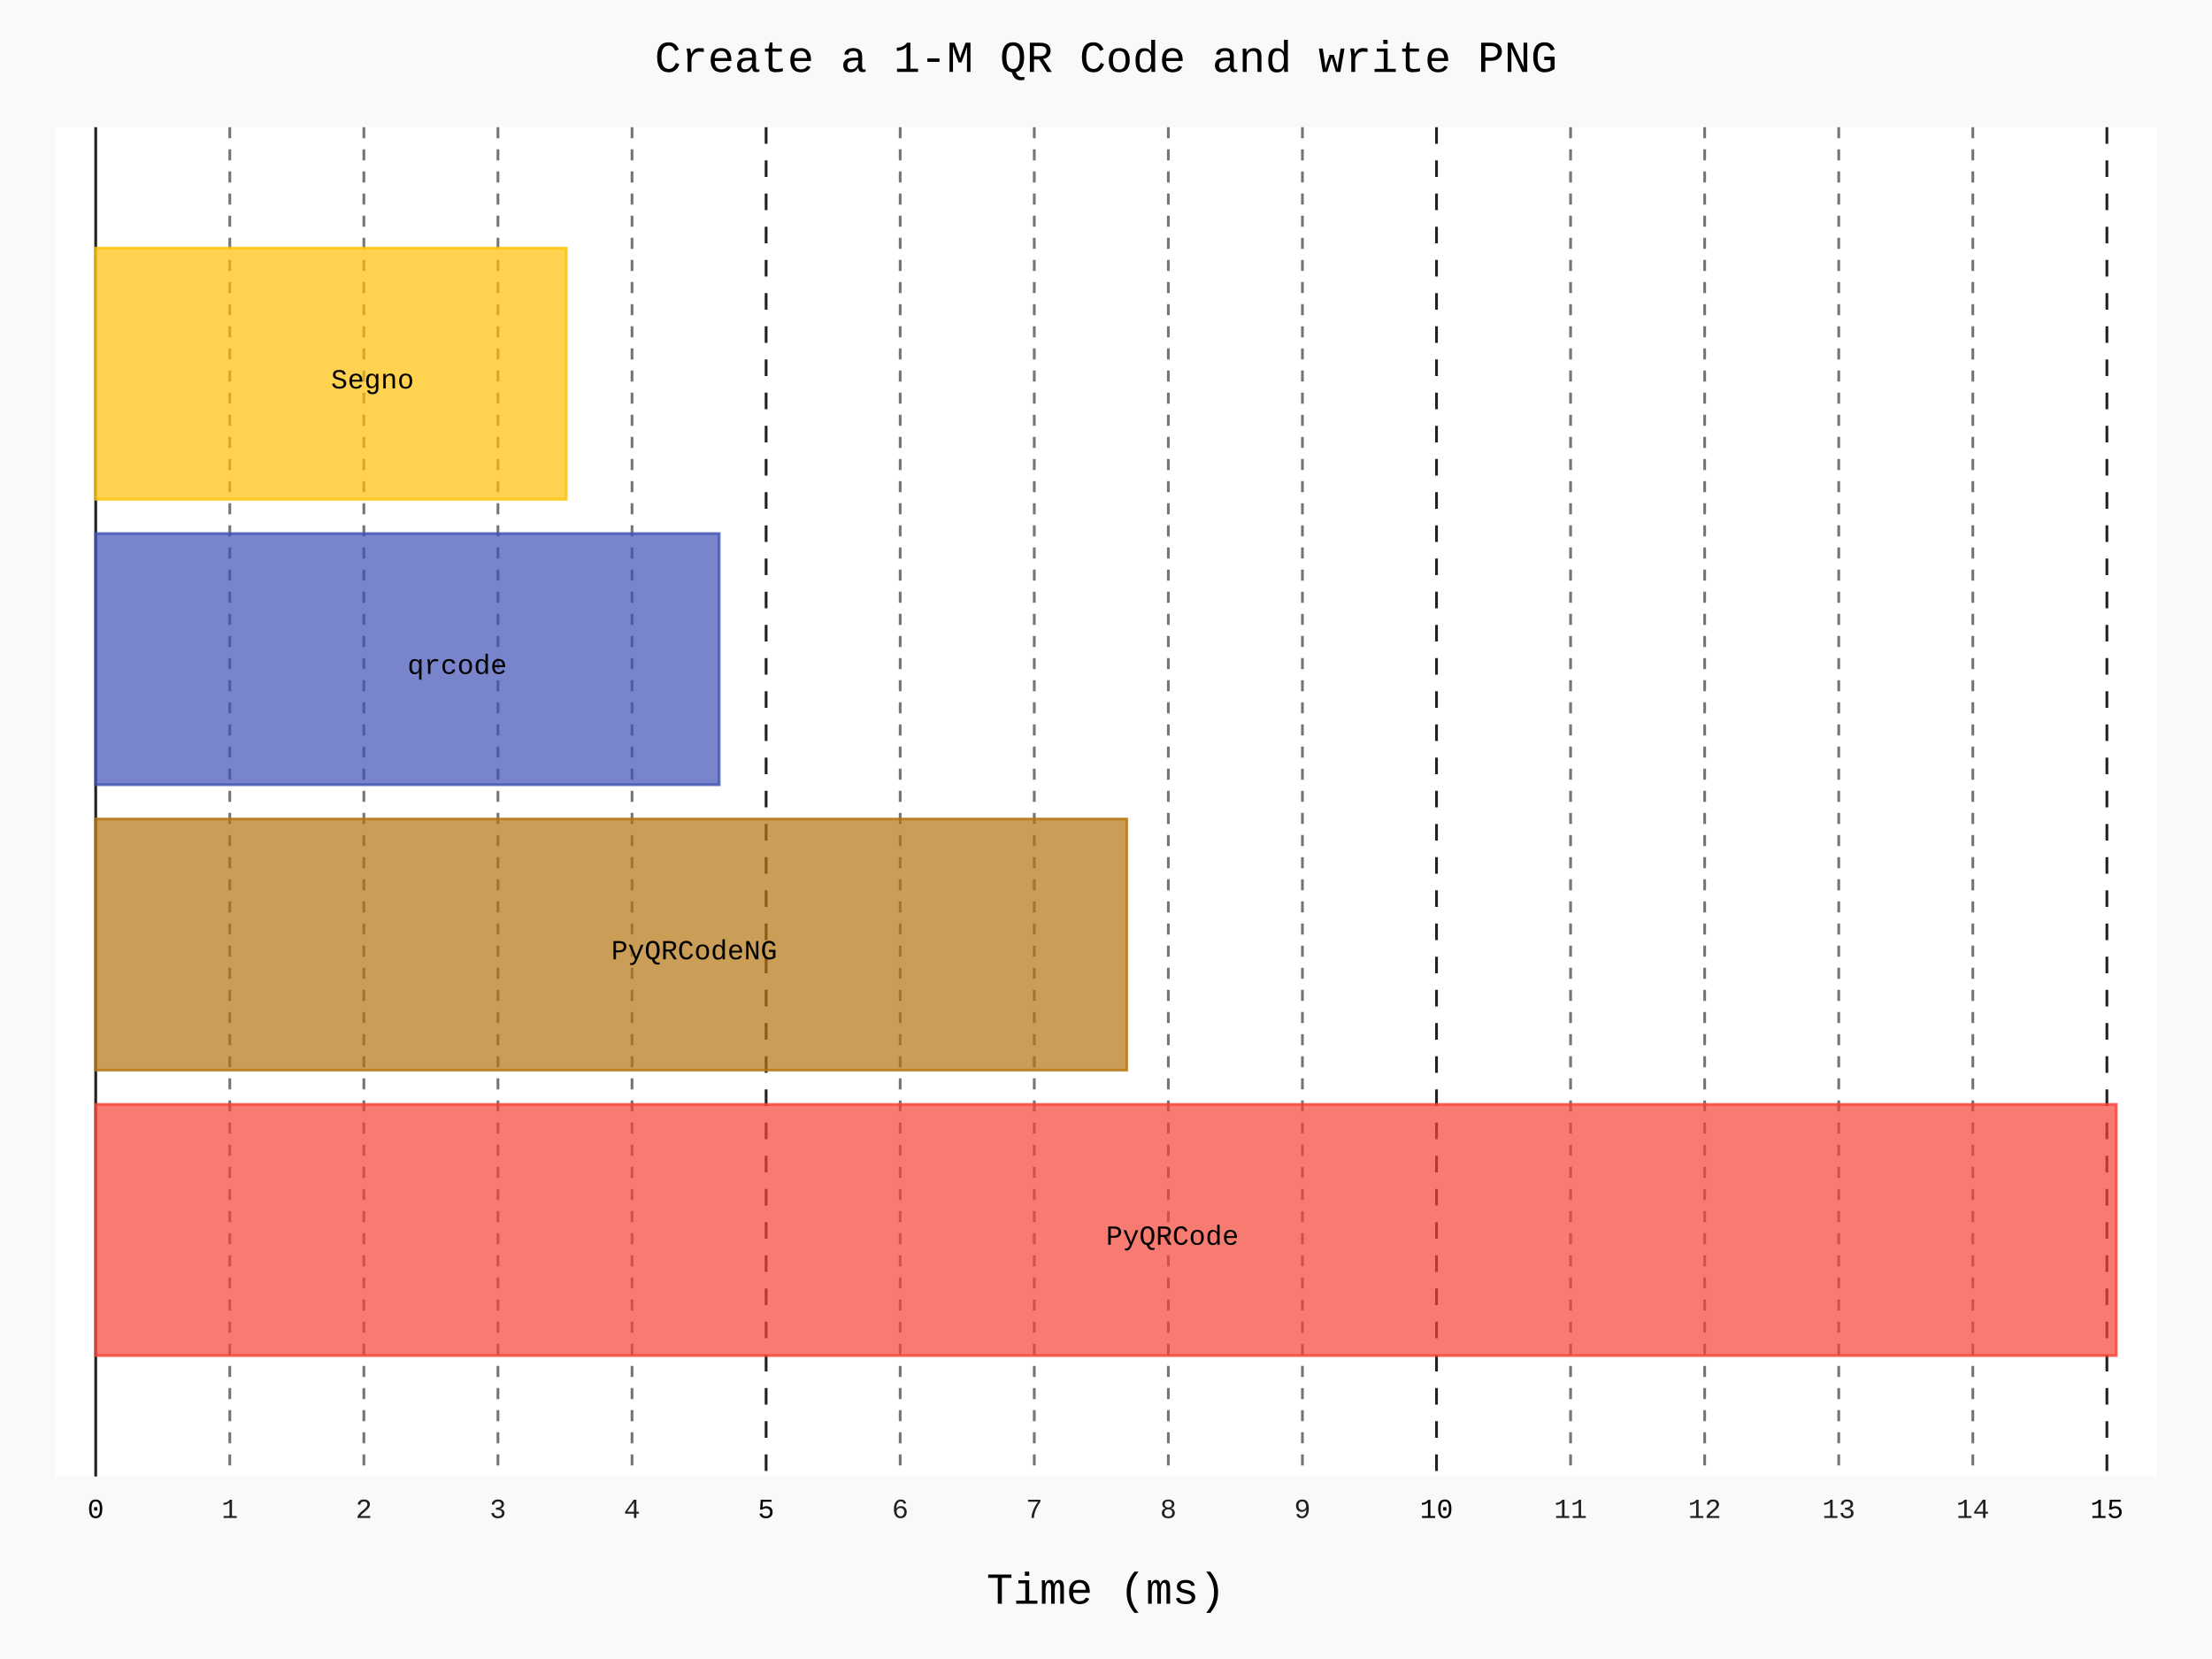
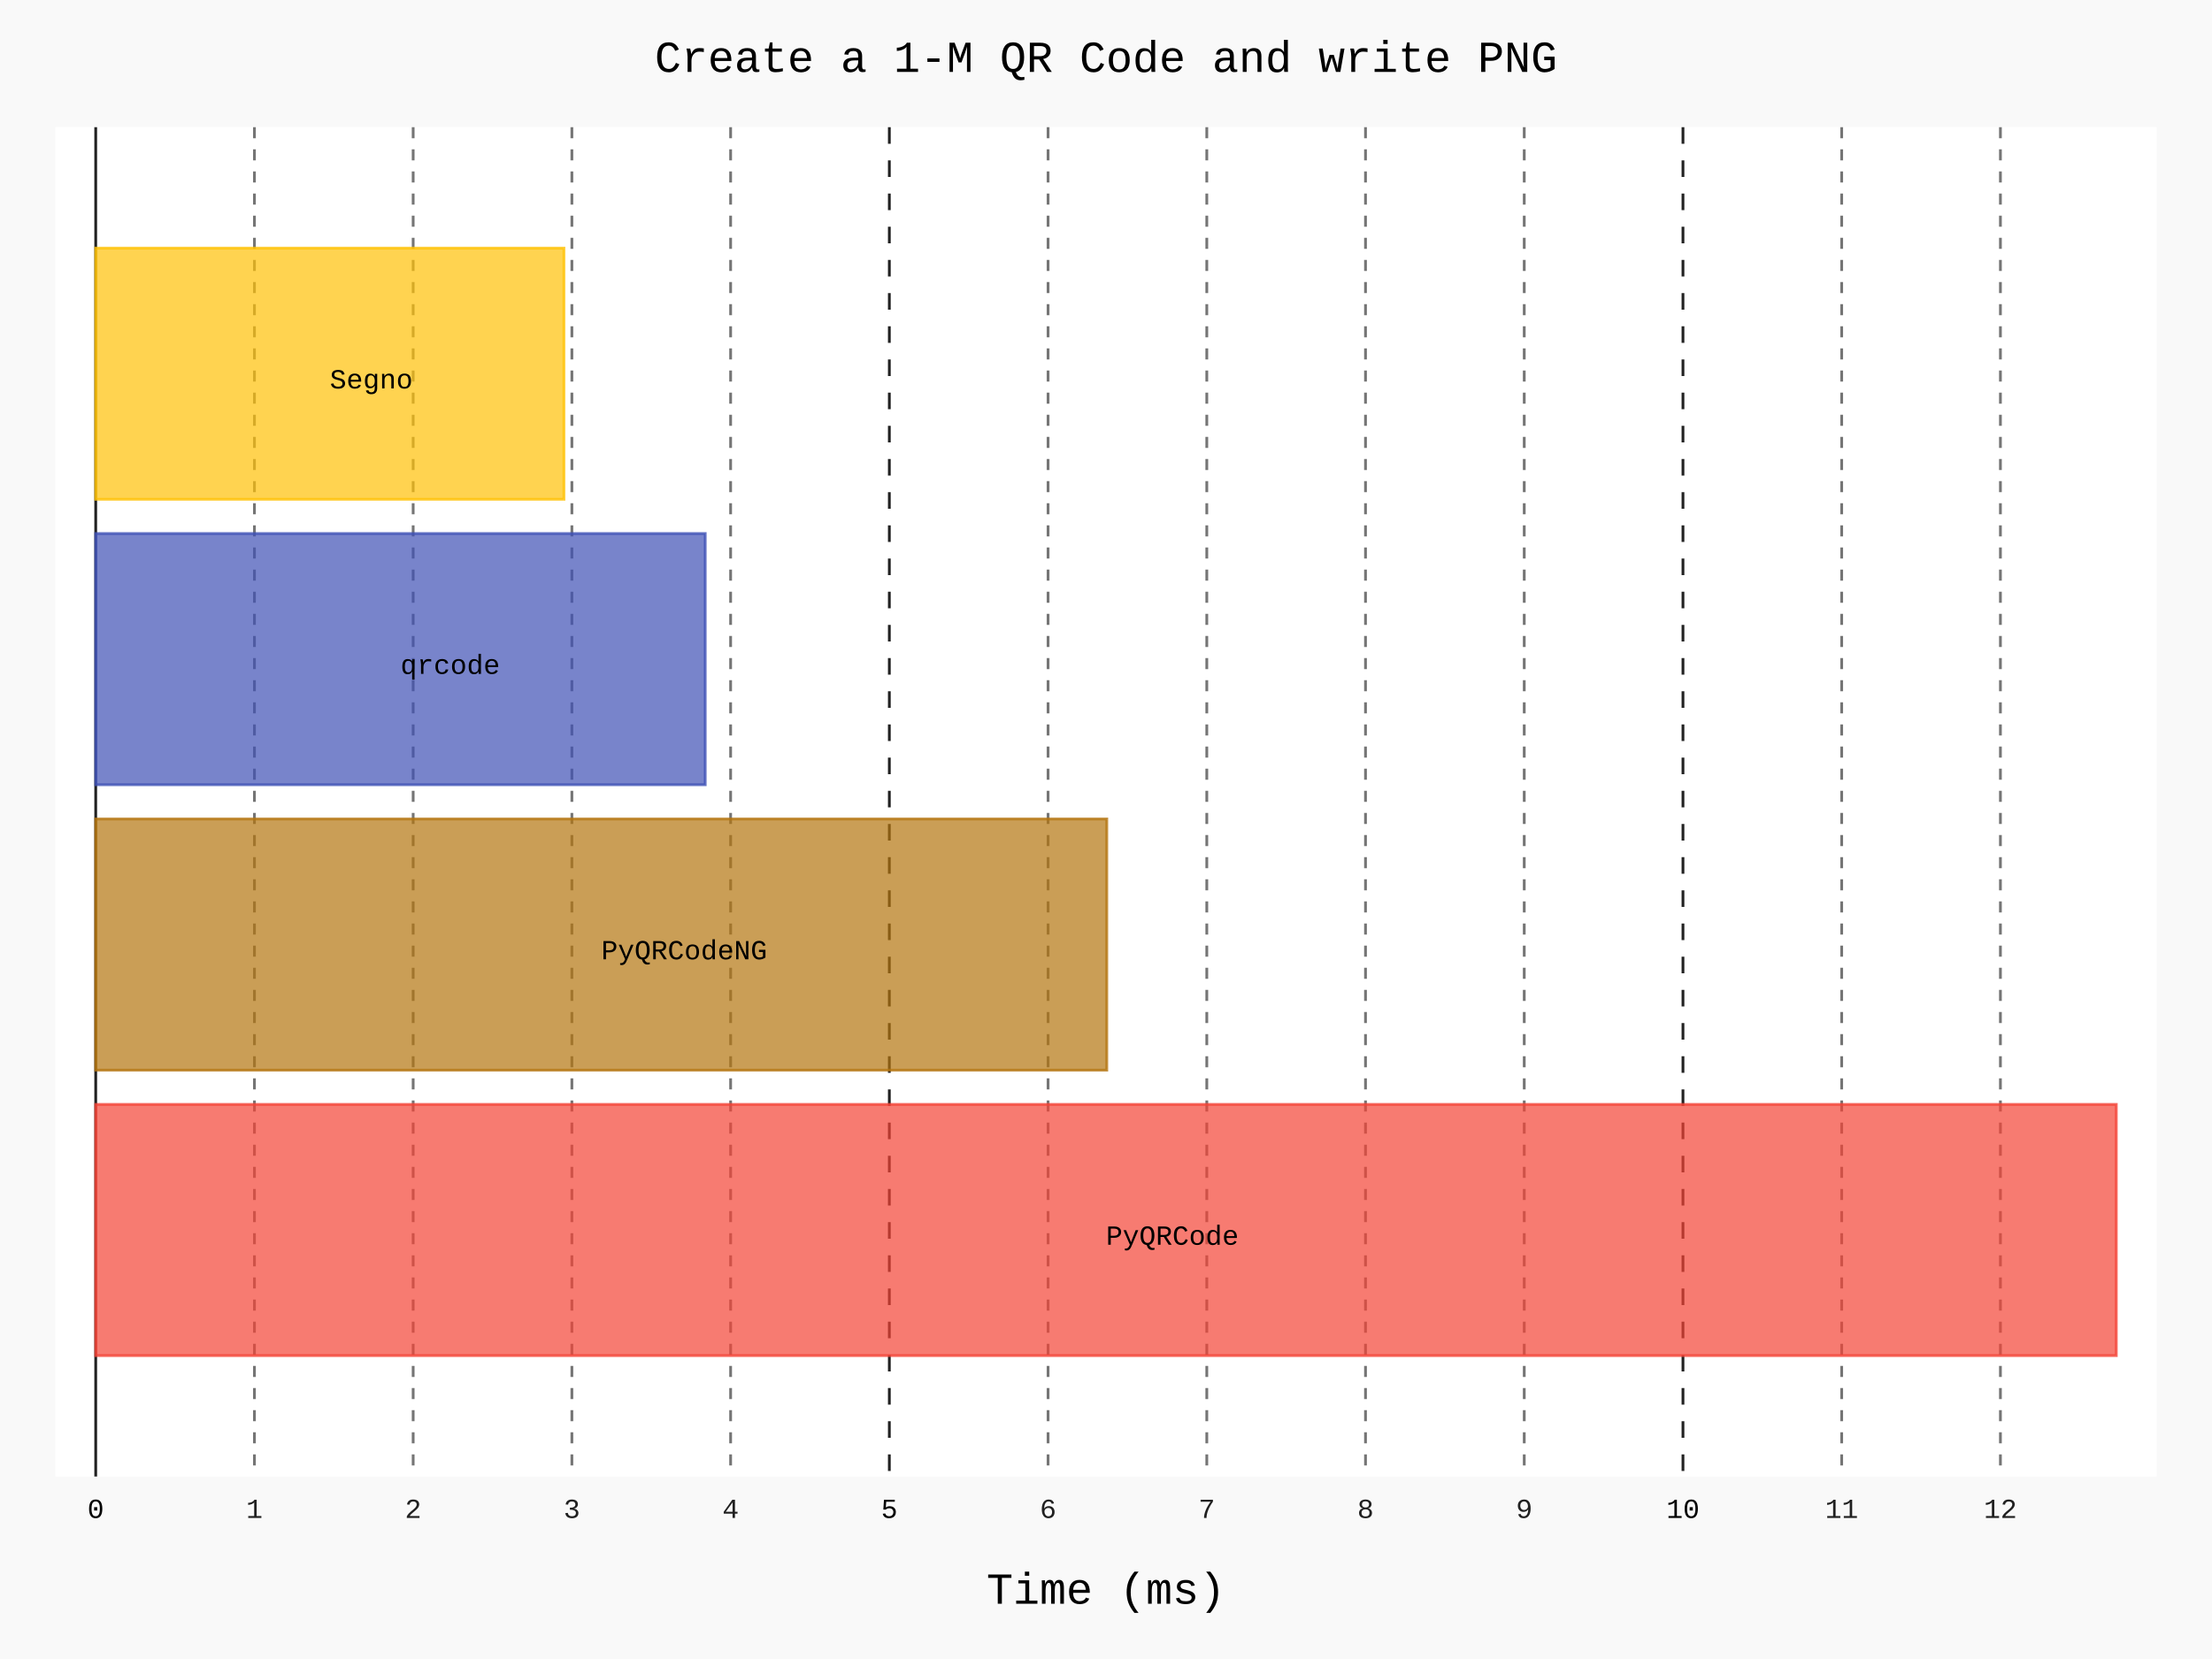
- <svg xmlns="http://www.w3.org/2000/svg" class="pygal-chart" id="chart-ca33e8fb-00ed-40c8-b36d-9d1aca648edb" viewBox="0 0 800 600">
+ <svg xmlns="http://www.w3.org/2000/svg" class="pygal-chart" id="chart-b90a8a00-e39f-4a63-a3a3-3e16b69ff8bb" viewBox="0 0 800 600">
  <defs>
-     <style type="text/css">#chart-ca33e8fb-00ed-40c8-b36d-9d1aca648edb{-webkit-user-select:none;-webkit-font-smoothing:antialiased;font-family:Consolas,"Liberation Mono",Menlo,Courier,monospace}#chart-ca33e8fb-00ed-40c8-b36d-9d1aca648edb .title{font-family:Consolas,"Liberation Mono",Menlo,Courier,monospace;font-size:16px}#chart-ca33e8fb-00ed-40c8-b36d-9d1aca648edb .legends .legend text{font-family:Consolas,"Liberation Mono",Menlo,Courier,monospace;font-size:14px}#chart-ca33e8fb-00ed-40c8-b36d-9d1aca648edb .axis text{font-family:Consolas,"Liberation Mono",Menlo,Courier,monospace;font-size:10px}#chart-ca33e8fb-00ed-40c8-b36d-9d1aca648edb .axis text.major{font-family:Consolas,"Liberation Mono",Menlo,Courier,monospace;font-size:10px}#chart-ca33e8fb-00ed-40c8-b36d-9d1aca648edb .text-overlay text.value{font-family:Consolas,"Liberation Mono",Menlo,Courier,monospace;font-size:16px}#chart-ca33e8fb-00ed-40c8-b36d-9d1aca648edb .text-overlay text.label{font-family:Consolas,"Liberation Mono",Menlo,Courier,monospace;font-size:10px}#chart-ca33e8fb-00ed-40c8-b36d-9d1aca648edb .tooltip{font-family:Consolas,"Liberation Mono",Menlo,Courier,monospace;font-size:14px}#chart-ca33e8fb-00ed-40c8-b36d-9d1aca648edb text.no_data{font-family:Consolas,"Liberation Mono",Menlo,Courier,monospace;font-size:64px}
- #chart-ca33e8fb-00ed-40c8-b36d-9d1aca648edb{background-color:rgba(249,249,249,1)}#chart-ca33e8fb-00ed-40c8-b36d-9d1aca648edb path,#chart-ca33e8fb-00ed-40c8-b36d-9d1aca648edb line,#chart-ca33e8fb-00ed-40c8-b36d-9d1aca648edb rect,#chart-ca33e8fb-00ed-40c8-b36d-9d1aca648edb circle{-webkit-transition:150ms;-moz-transition:150ms;transition:150ms}#chart-ca33e8fb-00ed-40c8-b36d-9d1aca648edb .graph &gt; .background{fill:rgba(249,249,249,1)}#chart-ca33e8fb-00ed-40c8-b36d-9d1aca648edb .plot &gt; .background{fill:rgba(255,255,255,1)}#chart-ca33e8fb-00ed-40c8-b36d-9d1aca648edb .graph{fill:rgba(0,0,0,.87)}#chart-ca33e8fb-00ed-40c8-b36d-9d1aca648edb text.no_data{fill:rgba(0,0,0,1)}#chart-ca33e8fb-00ed-40c8-b36d-9d1aca648edb .title{fill:rgba(0,0,0,1)}#chart-ca33e8fb-00ed-40c8-b36d-9d1aca648edb .legends .legend text{fill:rgba(0,0,0,.87)}#chart-ca33e8fb-00ed-40c8-b36d-9d1aca648edb .legends .legend:hover text{fill:rgba(0,0,0,1)}#chart-ca33e8fb-00ed-40c8-b36d-9d1aca648edb .axis .line{stroke:rgba(0,0,0,1)}#chart-ca33e8fb-00ed-40c8-b36d-9d1aca648edb .axis .guide.line{stroke:rgba(0,0,0,.54)}#chart-ca33e8fb-00ed-40c8-b36d-9d1aca648edb .axis .major.line{stroke:rgba(0,0,0,.87)}#chart-ca33e8fb-00ed-40c8-b36d-9d1aca648edb .axis text.major{fill:rgba(0,0,0,1)}#chart-ca33e8fb-00ed-40c8-b36d-9d1aca648edb .axis.y .guides:hover .guide.line,#chart-ca33e8fb-00ed-40c8-b36d-9d1aca648edb .line-graph .axis.x .guides:hover .guide.line,#chart-ca33e8fb-00ed-40c8-b36d-9d1aca648edb .stackedline-graph .axis.x .guides:hover .guide.line,#chart-ca33e8fb-00ed-40c8-b36d-9d1aca648edb .xy-graph .axis.x .guides:hover .guide.line{stroke:rgba(0,0,0,1)}#chart-ca33e8fb-00ed-40c8-b36d-9d1aca648edb .axis .guides:hover text{fill:rgba(0,0,0,1)}#chart-ca33e8fb-00ed-40c8-b36d-9d1aca648edb .reactive{fill-opacity:.7;stroke-opacity:.8}#chart-ca33e8fb-00ed-40c8-b36d-9d1aca648edb .ci{stroke:rgba(0,0,0,.87)}#chart-ca33e8fb-00ed-40c8-b36d-9d1aca648edb .reactive.active,#chart-ca33e8fb-00ed-40c8-b36d-9d1aca648edb .active .reactive{fill-opacity:.8;stroke-opacity:.9;stroke-width:4}#chart-ca33e8fb-00ed-40c8-b36d-9d1aca648edb .ci .reactive.active{stroke-width:1.5}#chart-ca33e8fb-00ed-40c8-b36d-9d1aca648edb .series text{fill:rgba(0,0,0,1)}#chart-ca33e8fb-00ed-40c8-b36d-9d1aca648edb .tooltip rect{fill:rgba(255,255,255,1);stroke:rgba(0,0,0,1);-webkit-transition:opacity 150ms;-moz-transition:opacity 150ms;transition:opacity 150ms}#chart-ca33e8fb-00ed-40c8-b36d-9d1aca648edb .tooltip .label{fill:rgba(0,0,0,.87)}#chart-ca33e8fb-00ed-40c8-b36d-9d1aca648edb .tooltip .label{fill:rgba(0,0,0,.87)}#chart-ca33e8fb-00ed-40c8-b36d-9d1aca648edb .tooltip .legend{font-size:.8em;fill:rgba(0,0,0,.54)}#chart-ca33e8fb-00ed-40c8-b36d-9d1aca648edb .tooltip .x_label{font-size:.6em;fill:rgba(0,0,0,1)}#chart-ca33e8fb-00ed-40c8-b36d-9d1aca648edb .tooltip .xlink{font-size:.5em;text-decoration:underline}#chart-ca33e8fb-00ed-40c8-b36d-9d1aca648edb .tooltip .value{font-size:1.5em}#chart-ca33e8fb-00ed-40c8-b36d-9d1aca648edb .bound{font-size:.5em}#chart-ca33e8fb-00ed-40c8-b36d-9d1aca648edb .max-value{font-size:.75em;fill:rgba(0,0,0,.54)}#chart-ca33e8fb-00ed-40c8-b36d-9d1aca648edb .map-element{fill:rgba(255,255,255,1);stroke:rgba(0,0,0,.54) !important}#chart-ca33e8fb-00ed-40c8-b36d-9d1aca648edb .map-element .reactive{fill-opacity:inherit;stroke-opacity:inherit}#chart-ca33e8fb-00ed-40c8-b36d-9d1aca648edb .color-0,#chart-ca33e8fb-00ed-40c8-b36d-9d1aca648edb .color-0 a:visited{stroke:#F44336;fill:#F44336}#chart-ca33e8fb-00ed-40c8-b36d-9d1aca648edb .color-1,#chart-ca33e8fb-00ed-40c8-b36d-9d1aca648edb .color-1 a:visited{stroke:#3F51B5;fill:#3F51B5}#chart-ca33e8fb-00ed-40c8-b36d-9d1aca648edb .color-2,#chart-ca33e8fb-00ed-40c8-b36d-9d1aca648edb .color-2 a:visited{stroke:#009688;fill:#009688}#chart-ca33e8fb-00ed-40c8-b36d-9d1aca648edb .color-3,#chart-ca33e8fb-00ed-40c8-b36d-9d1aca648edb .color-3 a:visited{stroke:#FFC107;fill:#FFC107}#chart-ca33e8fb-00ed-40c8-b36d-9d1aca648edb .text-overlay .color-0 text{fill:black}#chart-ca33e8fb-00ed-40c8-b36d-9d1aca648edb .text-overlay .color-1 text{fill:black}#chart-ca33e8fb-00ed-40c8-b36d-9d1aca648edb .text-overlay .color-2 text{fill:black}#chart-ca33e8fb-00ed-40c8-b36d-9d1aca648edb .text-overlay .color-3 text{fill:black}
- #chart-ca33e8fb-00ed-40c8-b36d-9d1aca648edb text.no_data{text-anchor:middle}#chart-ca33e8fb-00ed-40c8-b36d-9d1aca648edb .guide.line{fill:none}#chart-ca33e8fb-00ed-40c8-b36d-9d1aca648edb .centered{text-anchor:middle}#chart-ca33e8fb-00ed-40c8-b36d-9d1aca648edb .title{text-anchor:middle}#chart-ca33e8fb-00ed-40c8-b36d-9d1aca648edb .legends .legend text{fill-opacity:1}#chart-ca33e8fb-00ed-40c8-b36d-9d1aca648edb .axis.x text{text-anchor:middle}#chart-ca33e8fb-00ed-40c8-b36d-9d1aca648edb .axis.x:not(.web) text[transform]{text-anchor:start}#chart-ca33e8fb-00ed-40c8-b36d-9d1aca648edb .axis.x:not(.web) text[transform].backwards{text-anchor:end}#chart-ca33e8fb-00ed-40c8-b36d-9d1aca648edb .axis.y text{text-anchor:end}#chart-ca33e8fb-00ed-40c8-b36d-9d1aca648edb .axis.y text[transform].backwards{text-anchor:start}#chart-ca33e8fb-00ed-40c8-b36d-9d1aca648edb .axis.y2 text{text-anchor:start}#chart-ca33e8fb-00ed-40c8-b36d-9d1aca648edb .axis.y2 text[transform].backwards{text-anchor:end}#chart-ca33e8fb-00ed-40c8-b36d-9d1aca648edb .axis .guide.line{stroke-dasharray:4,4}#chart-ca33e8fb-00ed-40c8-b36d-9d1aca648edb .axis .major.guide.line{stroke-dasharray:6,6}#chart-ca33e8fb-00ed-40c8-b36d-9d1aca648edb .horizontal .axis.y .guide.line,#chart-ca33e8fb-00ed-40c8-b36d-9d1aca648edb .horizontal .axis.y2 .guide.line,#chart-ca33e8fb-00ed-40c8-b36d-9d1aca648edb .vertical .axis.x .guide.line{opacity:0}#chart-ca33e8fb-00ed-40c8-b36d-9d1aca648edb .horizontal .axis.always_show .guide.line,#chart-ca33e8fb-00ed-40c8-b36d-9d1aca648edb .vertical .axis.always_show .guide.line{opacity:1 !important}#chart-ca33e8fb-00ed-40c8-b36d-9d1aca648edb .axis.y .guides:hover .guide.line,#chart-ca33e8fb-00ed-40c8-b36d-9d1aca648edb .axis.y2 .guides:hover .guide.line,#chart-ca33e8fb-00ed-40c8-b36d-9d1aca648edb .axis.x .guides:hover .guide.line{opacity:1}#chart-ca33e8fb-00ed-40c8-b36d-9d1aca648edb .axis .guides:hover text{opacity:1}#chart-ca33e8fb-00ed-40c8-b36d-9d1aca648edb .nofill{fill:none}#chart-ca33e8fb-00ed-40c8-b36d-9d1aca648edb .subtle-fill{fill-opacity:.2}#chart-ca33e8fb-00ed-40c8-b36d-9d1aca648edb .dot{stroke-width:1px;fill-opacity:1}#chart-ca33e8fb-00ed-40c8-b36d-9d1aca648edb .dot.active{stroke-width:5px}#chart-ca33e8fb-00ed-40c8-b36d-9d1aca648edb .dot.negative{fill:transparent}#chart-ca33e8fb-00ed-40c8-b36d-9d1aca648edb text,#chart-ca33e8fb-00ed-40c8-b36d-9d1aca648edb tspan{stroke:none !important}#chart-ca33e8fb-00ed-40c8-b36d-9d1aca648edb .series text.active{opacity:1}#chart-ca33e8fb-00ed-40c8-b36d-9d1aca648edb .tooltip rect{fill-opacity:.95;stroke-width:.5}#chart-ca33e8fb-00ed-40c8-b36d-9d1aca648edb .tooltip text{fill-opacity:1}#chart-ca33e8fb-00ed-40c8-b36d-9d1aca648edb .showable{visibility:hidden}#chart-ca33e8fb-00ed-40c8-b36d-9d1aca648edb .showable.shown{visibility:visible}#chart-ca33e8fb-00ed-40c8-b36d-9d1aca648edb .gauge-background{fill:rgba(229,229,229,1);stroke:none}#chart-ca33e8fb-00ed-40c8-b36d-9d1aca648edb .bg-lines{stroke:rgba(249,249,249,1);stroke-width:2px}</style>
+     <style type="text/css">#chart-b90a8a00-e39f-4a63-a3a3-3e16b69ff8bb{-webkit-user-select:none;-webkit-font-smoothing:antialiased;font-family:Consolas,"Liberation Mono",Menlo,Courier,monospace}#chart-b90a8a00-e39f-4a63-a3a3-3e16b69ff8bb .title{font-family:Consolas,"Liberation Mono",Menlo,Courier,monospace;font-size:16px}#chart-b90a8a00-e39f-4a63-a3a3-3e16b69ff8bb .legends .legend text{font-family:Consolas,"Liberation Mono",Menlo,Courier,monospace;font-size:14px}#chart-b90a8a00-e39f-4a63-a3a3-3e16b69ff8bb .axis text{font-family:Consolas,"Liberation Mono",Menlo,Courier,monospace;font-size:10px}#chart-b90a8a00-e39f-4a63-a3a3-3e16b69ff8bb .axis text.major{font-family:Consolas,"Liberation Mono",Menlo,Courier,monospace;font-size:10px}#chart-b90a8a00-e39f-4a63-a3a3-3e16b69ff8bb .text-overlay text.value{font-family:Consolas,"Liberation Mono",Menlo,Courier,monospace;font-size:16px}#chart-b90a8a00-e39f-4a63-a3a3-3e16b69ff8bb .text-overlay text.label{font-family:Consolas,"Liberation Mono",Menlo,Courier,monospace;font-size:10px}#chart-b90a8a00-e39f-4a63-a3a3-3e16b69ff8bb .tooltip{font-family:Consolas,"Liberation Mono",Menlo,Courier,monospace;font-size:14px}#chart-b90a8a00-e39f-4a63-a3a3-3e16b69ff8bb text.no_data{font-family:Consolas,"Liberation Mono",Menlo,Courier,monospace;font-size:64px}
+ #chart-b90a8a00-e39f-4a63-a3a3-3e16b69ff8bb{background-color:rgba(249,249,249,1)}#chart-b90a8a00-e39f-4a63-a3a3-3e16b69ff8bb path,#chart-b90a8a00-e39f-4a63-a3a3-3e16b69ff8bb line,#chart-b90a8a00-e39f-4a63-a3a3-3e16b69ff8bb rect,#chart-b90a8a00-e39f-4a63-a3a3-3e16b69ff8bb circle{-webkit-transition:150ms;-moz-transition:150ms;transition:150ms}#chart-b90a8a00-e39f-4a63-a3a3-3e16b69ff8bb .graph &gt; .background{fill:rgba(249,249,249,1)}#chart-b90a8a00-e39f-4a63-a3a3-3e16b69ff8bb .plot &gt; .background{fill:rgba(255,255,255,1)}#chart-b90a8a00-e39f-4a63-a3a3-3e16b69ff8bb .graph{fill:rgba(0,0,0,.87)}#chart-b90a8a00-e39f-4a63-a3a3-3e16b69ff8bb text.no_data{fill:rgba(0,0,0,1)}#chart-b90a8a00-e39f-4a63-a3a3-3e16b69ff8bb .title{fill:rgba(0,0,0,1)}#chart-b90a8a00-e39f-4a63-a3a3-3e16b69ff8bb .legends .legend text{fill:rgba(0,0,0,.87)}#chart-b90a8a00-e39f-4a63-a3a3-3e16b69ff8bb .legends .legend:hover text{fill:rgba(0,0,0,1)}#chart-b90a8a00-e39f-4a63-a3a3-3e16b69ff8bb .axis .line{stroke:rgba(0,0,0,1)}#chart-b90a8a00-e39f-4a63-a3a3-3e16b69ff8bb .axis .guide.line{stroke:rgba(0,0,0,.54)}#chart-b90a8a00-e39f-4a63-a3a3-3e16b69ff8bb .axis .major.line{stroke:rgba(0,0,0,.87)}#chart-b90a8a00-e39f-4a63-a3a3-3e16b69ff8bb .axis text.major{fill:rgba(0,0,0,1)}#chart-b90a8a00-e39f-4a63-a3a3-3e16b69ff8bb .axis.y .guides:hover .guide.line,#chart-b90a8a00-e39f-4a63-a3a3-3e16b69ff8bb .line-graph .axis.x .guides:hover .guide.line,#chart-b90a8a00-e39f-4a63-a3a3-3e16b69ff8bb .stackedline-graph .axis.x .guides:hover .guide.line,#chart-b90a8a00-e39f-4a63-a3a3-3e16b69ff8bb .xy-graph .axis.x .guides:hover .guide.line{stroke:rgba(0,0,0,1)}#chart-b90a8a00-e39f-4a63-a3a3-3e16b69ff8bb .axis .guides:hover text{fill:rgba(0,0,0,1)}#chart-b90a8a00-e39f-4a63-a3a3-3e16b69ff8bb .reactive{fill-opacity:.7;stroke-opacity:.8}#chart-b90a8a00-e39f-4a63-a3a3-3e16b69ff8bb .ci{stroke:rgba(0,0,0,.87)}#chart-b90a8a00-e39f-4a63-a3a3-3e16b69ff8bb .reactive.active,#chart-b90a8a00-e39f-4a63-a3a3-3e16b69ff8bb .active .reactive{fill-opacity:.8;stroke-opacity:.9;stroke-width:4}#chart-b90a8a00-e39f-4a63-a3a3-3e16b69ff8bb .ci .reactive.active{stroke-width:1.5}#chart-b90a8a00-e39f-4a63-a3a3-3e16b69ff8bb .series text{fill:rgba(0,0,0,1)}#chart-b90a8a00-e39f-4a63-a3a3-3e16b69ff8bb .tooltip rect{fill:rgba(255,255,255,1);stroke:rgba(0,0,0,1);-webkit-transition:opacity 150ms;-moz-transition:opacity 150ms;transition:opacity 150ms}#chart-b90a8a00-e39f-4a63-a3a3-3e16b69ff8bb .tooltip .label{fill:rgba(0,0,0,.87)}#chart-b90a8a00-e39f-4a63-a3a3-3e16b69ff8bb .tooltip .label{fill:rgba(0,0,0,.87)}#chart-b90a8a00-e39f-4a63-a3a3-3e16b69ff8bb .tooltip .legend{font-size:.8em;fill:rgba(0,0,0,.54)}#chart-b90a8a00-e39f-4a63-a3a3-3e16b69ff8bb .tooltip .x_label{font-size:.6em;fill:rgba(0,0,0,1)}#chart-b90a8a00-e39f-4a63-a3a3-3e16b69ff8bb .tooltip .xlink{font-size:.5em;text-decoration:underline}#chart-b90a8a00-e39f-4a63-a3a3-3e16b69ff8bb .tooltip .value{font-size:1.5em}#chart-b90a8a00-e39f-4a63-a3a3-3e16b69ff8bb .bound{font-size:.5em}#chart-b90a8a00-e39f-4a63-a3a3-3e16b69ff8bb .max-value{font-size:.75em;fill:rgba(0,0,0,.54)}#chart-b90a8a00-e39f-4a63-a3a3-3e16b69ff8bb .map-element{fill:rgba(255,255,255,1);stroke:rgba(0,0,0,.54) !important}#chart-b90a8a00-e39f-4a63-a3a3-3e16b69ff8bb .map-element .reactive{fill-opacity:inherit;stroke-opacity:inherit}#chart-b90a8a00-e39f-4a63-a3a3-3e16b69ff8bb .color-0,#chart-b90a8a00-e39f-4a63-a3a3-3e16b69ff8bb .color-0 a:visited{stroke:#F44336;fill:#F44336}#chart-b90a8a00-e39f-4a63-a3a3-3e16b69ff8bb .color-1,#chart-b90a8a00-e39f-4a63-a3a3-3e16b69ff8bb .color-1 a:visited{stroke:#3F51B5;fill:#3F51B5}#chart-b90a8a00-e39f-4a63-a3a3-3e16b69ff8bb .color-2,#chart-b90a8a00-e39f-4a63-a3a3-3e16b69ff8bb .color-2 a:visited{stroke:#009688;fill:#009688}#chart-b90a8a00-e39f-4a63-a3a3-3e16b69ff8bb .color-3,#chart-b90a8a00-e39f-4a63-a3a3-3e16b69ff8bb .color-3 a:visited{stroke:#FFC107;fill:#FFC107}#chart-b90a8a00-e39f-4a63-a3a3-3e16b69ff8bb .text-overlay .color-0 text{fill:black}#chart-b90a8a00-e39f-4a63-a3a3-3e16b69ff8bb .text-overlay .color-1 text{fill:black}#chart-b90a8a00-e39f-4a63-a3a3-3e16b69ff8bb .text-overlay .color-2 text{fill:black}#chart-b90a8a00-e39f-4a63-a3a3-3e16b69ff8bb .text-overlay .color-3 text{fill:black}
+ #chart-b90a8a00-e39f-4a63-a3a3-3e16b69ff8bb text.no_data{text-anchor:middle}#chart-b90a8a00-e39f-4a63-a3a3-3e16b69ff8bb .guide.line{fill:none}#chart-b90a8a00-e39f-4a63-a3a3-3e16b69ff8bb .centered{text-anchor:middle}#chart-b90a8a00-e39f-4a63-a3a3-3e16b69ff8bb .title{text-anchor:middle}#chart-b90a8a00-e39f-4a63-a3a3-3e16b69ff8bb .legends .legend text{fill-opacity:1}#chart-b90a8a00-e39f-4a63-a3a3-3e16b69ff8bb .axis.x text{text-anchor:middle}#chart-b90a8a00-e39f-4a63-a3a3-3e16b69ff8bb .axis.x:not(.web) text[transform]{text-anchor:start}#chart-b90a8a00-e39f-4a63-a3a3-3e16b69ff8bb .axis.x:not(.web) text[transform].backwards{text-anchor:end}#chart-b90a8a00-e39f-4a63-a3a3-3e16b69ff8bb .axis.y text{text-anchor:end}#chart-b90a8a00-e39f-4a63-a3a3-3e16b69ff8bb .axis.y text[transform].backwards{text-anchor:start}#chart-b90a8a00-e39f-4a63-a3a3-3e16b69ff8bb .axis.y2 text{text-anchor:start}#chart-b90a8a00-e39f-4a63-a3a3-3e16b69ff8bb .axis.y2 text[transform].backwards{text-anchor:end}#chart-b90a8a00-e39f-4a63-a3a3-3e16b69ff8bb .axis .guide.line{stroke-dasharray:4,4}#chart-b90a8a00-e39f-4a63-a3a3-3e16b69ff8bb .axis .major.guide.line{stroke-dasharray:6,6}#chart-b90a8a00-e39f-4a63-a3a3-3e16b69ff8bb .horizontal .axis.y .guide.line,#chart-b90a8a00-e39f-4a63-a3a3-3e16b69ff8bb .horizontal .axis.y2 .guide.line,#chart-b90a8a00-e39f-4a63-a3a3-3e16b69ff8bb .vertical .axis.x .guide.line{opacity:0}#chart-b90a8a00-e39f-4a63-a3a3-3e16b69ff8bb .horizontal .axis.always_show .guide.line,#chart-b90a8a00-e39f-4a63-a3a3-3e16b69ff8bb .vertical .axis.always_show .guide.line{opacity:1 !important}#chart-b90a8a00-e39f-4a63-a3a3-3e16b69ff8bb .axis.y .guides:hover .guide.line,#chart-b90a8a00-e39f-4a63-a3a3-3e16b69ff8bb .axis.y2 .guides:hover .guide.line,#chart-b90a8a00-e39f-4a63-a3a3-3e16b69ff8bb .axis.x .guides:hover .guide.line{opacity:1}#chart-b90a8a00-e39f-4a63-a3a3-3e16b69ff8bb .axis .guides:hover text{opacity:1}#chart-b90a8a00-e39f-4a63-a3a3-3e16b69ff8bb .nofill{fill:none}#chart-b90a8a00-e39f-4a63-a3a3-3e16b69ff8bb .subtle-fill{fill-opacity:.2}#chart-b90a8a00-e39f-4a63-a3a3-3e16b69ff8bb .dot{stroke-width:1px;fill-opacity:1}#chart-b90a8a00-e39f-4a63-a3a3-3e16b69ff8bb .dot.active{stroke-width:5px}#chart-b90a8a00-e39f-4a63-a3a3-3e16b69ff8bb .dot.negative{fill:transparent}#chart-b90a8a00-e39f-4a63-a3a3-3e16b69ff8bb text,#chart-b90a8a00-e39f-4a63-a3a3-3e16b69ff8bb tspan{stroke:none !important}#chart-b90a8a00-e39f-4a63-a3a3-3e16b69ff8bb .series text.active{opacity:1}#chart-b90a8a00-e39f-4a63-a3a3-3e16b69ff8bb .tooltip rect{fill-opacity:.95;stroke-width:.5}#chart-b90a8a00-e39f-4a63-a3a3-3e16b69ff8bb .tooltip text{fill-opacity:1}#chart-b90a8a00-e39f-4a63-a3a3-3e16b69ff8bb .showable{visibility:hidden}#chart-b90a8a00-e39f-4a63-a3a3-3e16b69ff8bb .showable.shown{visibility:visible}#chart-b90a8a00-e39f-4a63-a3a3-3e16b69ff8bb .gauge-background{fill:rgba(229,229,229,1);stroke:none}#chart-b90a8a00-e39f-4a63-a3a3-3e16b69ff8bb .bg-lines{stroke:rgba(249,249,249,1);stroke-width:2px}</style>
  </defs>
  <g class="graph horizontalbar-graph horizontal">
    <rect class="background" height="600" width="800" x="0" y="0" />
    <g class="plot" transform="translate(20, 46)">
      <rect class="background" height="488" width="760" x="0" y="0" />
      <g class="axis x always_show">
        <g class="guides">
          <path class="axis major line" d="M14.615 0 v488" />
          <text class="major" x="14.615" y="503.0">0</text>
        </g>
        <g class="guides">
-           <path class="guide line" d="M63.107 0 v488" />
-           <text class="" x="63.107" y="503.0">1</text>
+           <path class="guide line" d="M72.021 0 v488" />
+           <text class="" x="72.021" y="503.0">1</text>
        </g>
        <g class="guides">
-           <path class="guide line" d="M111.599 0 v488" />
-           <text class="" x="111.599" y="503.0">2</text>
+           <path class="guide line" d="M129.426 0 v488" />
+           <text class="" x="129.426" y="503.0">2</text>
        </g>
        <g class="guides">
-           <path class="guide line" d="M160.09 0 v488" />
-           <text class="" x="160.09" y="503.0">3</text>
+           <path class="guide line" d="M186.831 0 v488" />
+           <text class="" x="186.831" y="503.0">3</text>
        </g>
        <g class="guides">
-           <path class="guide line" d="M208.582 0 v488" />
-           <text class="" x="208.582" y="503.0">4</text>
+           <path class="guide line" d="M244.237 0 v488" />
+           <text class="" x="244.237" y="503.0">4</text>
        </g>
        <g class="guides">
-           <path class="major guide line" d="M257.074 0 v488" />
-           <text class="major" x="257.074" y="503.0">5</text>
+           <path class="major guide line" d="M301.642 0 v488" />
+           <text class="major" x="301.642" y="503.0">5</text>
        </g>
        <g class="guides">
-           <path class="guide line" d="M305.565 0 v488" />
-           <text class="" x="305.565" y="503.0">6</text>
+           <path class="guide line" d="M359.047 0 v488" />
+           <text class="" x="359.047" y="503.0">6</text>
        </g>
        <g class="guides">
-           <path class="guide line" d="M354.057 0 v488" />
-           <text class="" x="354.057" y="503.0">7</text>
+           <path class="guide line" d="M416.452 0 v488" />
+           <text class="" x="416.452" y="503.0">7</text>
        </g>
        <g class="guides">
-           <path class="guide line" d="M402.549 0 v488" />
-           <text class="" x="402.549" y="503.0">8</text>
+           <path class="guide line" d="M473.858 0 v488" />
+           <text class="" x="473.858" y="503.0">8</text>
        </g>
        <g class="guides">
-           <path class="guide line" d="M451.04 0 v488" />
-           <text class="" x="451.04" y="503.0">9</text>
+           <path class="guide line" d="M531.263 0 v488" />
+           <text class="" x="531.263" y="503.0">9</text>
        </g>
        <g class="guides">
-           <path class="major guide line" d="M499.532 0 v488" />
-           <text class="major" x="499.532" y="503.0">10</text>
+           <path class="major guide line" d="M588.668 0 v488" />
+           <text class="major" x="588.668" y="503.0">10</text>
        </g>
        <g class="guides">
-           <path class="guide line" d="M548.024 0 v488" />
-           <text class="" x="548.024" y="503.0">11</text>
+           <path class="guide line" d="M646.073 0 v488" />
+           <text class="" x="646.073" y="503.0">11</text>
        </g>
        <g class="guides">
-           <path class="guide line" d="M596.515 0 v488" />
-           <text class="" x="596.515" y="503.0">12</text>
-         </g>
-         <g class="guides">
-           <path class="guide line" d="M645.007 0 v488" />
-           <text class="" x="645.007" y="503.0">13</text>
-         </g>
-         <g class="guides">
-           <path class="guide line" d="M693.499 0 v488" />
-           <text class="" x="693.499" y="503.0">14</text>
-         </g>
-         <g class="guides">
-           <path class="major guide line" d="M741.99 0 v488" />
-           <text class="major" x="741.99" y="503.0">15</text>
+           <path class="guide line" d="M703.479 0 v488" />
+           <text class="" x="703.479" y="503.0">12</text>
        </g>
      </g>
      <g class="series serie-3 color-3">
        <g class="bars">
          <g class="bar" style="fill: #F44336; stroke: #F44336">
            <rect class="rect reactive tooltip-trigger" height="90.843" rx="0" ry="0" width="730.769" x="14.615" y="353.425" />
          </g>
        </g>
      </g>
      <g class="series serie-2 color-2">
        <g class="bars">
          <g class="bar" style="fill: #b4750f; stroke: #b4750f">
-             <rect class="rect reactive tooltip-trigger" height="90.843" rx="0" ry="0" width="372.901" x="14.615" y="250.194" />
+             <rect class="rect reactive tooltip-trigger" height="90.843" rx="0" ry="0" width="365.672" x="14.615" y="250.194" />
          </g>
        </g>
      </g>
      <g class="series serie-1 color-1">
        <g class="bars">
          <g class="bar" style="fill: #3F51B5; stroke: #3F51B5">
-             <rect class="rect reactive tooltip-trigger" height="90.843" rx="0" ry="0" width="225.486" x="14.615" y="146.963" />
+             <rect class="rect reactive tooltip-trigger" height="90.843" rx="0" ry="0" width="220.436" x="14.615" y="146.963" />
          </g>
        </g>
      </g>
      <g class="series serie-0 color-0">
        <g class="bars">
          <g class="bar" style="fill: #FFC107; stroke: #FFC107">
-             <rect class="rect reactive tooltip-trigger" height="90.843" rx="0" ry="0" width="170.206" x="14.615" y="43.732" />
+             <rect class="rect reactive tooltip-trigger" height="90.843" rx="0" ry="0" width="169.346" x="14.615" y="43.732" />
          </g>
        </g>
      </g>
    </g>
    <g class="titles">
      <text class="title plot_title" x="400.0" y="26">Create a 1-M QR Code and write PNG</text>
      <text class="title" x="400.0" y="580">Time (ms)</text>
    </g>
    <g class="plot overlay" transform="translate(20, 46)">
      <g class="series serie-3 color-3" />
      <g class="series serie-2 color-2" />
      <g class="series serie-1 color-1" />
      <g class="series serie-0 color-0" />
    </g>
    <g class="plot text-overlay" transform="translate(20, 46)">
      <g class="series serie-3 color-3">
        <text class="label" x="380.0" y="404.179">PyQRCode</text>
      </g>
      <g class="series serie-2 color-2">
-         <text class="label" x="201.066" y="300.949">PyQRCodeNG</text>
+         <text class="label" x="197.451" y="300.949">PyQRCodeNG</text>
      </g>
      <g class="series serie-1 color-1">
-         <text class="label" x="127.358" y="197.718">qrcode</text>
+         <text class="label" x="124.834" y="197.718">qrcode</text>
      </g>
      <g class="series serie-0 color-0">
-         <text class="label" x="99.718" y="94.487">Segno</text>
+         <text class="label" x="99.288" y="94.487">Segno</text>
      </g>
    </g>
    <g class="plot tooltip-overlay" transform="translate(20, 46)">
      <g class="tooltip" style="opacity: 0" transform="translate(0 0)">
        <rect class="tooltip-box" height="0" rx="0" ry="0" width="0" />
        <g class="text" />
      </g>
    </g>
  </g>
</svg>
